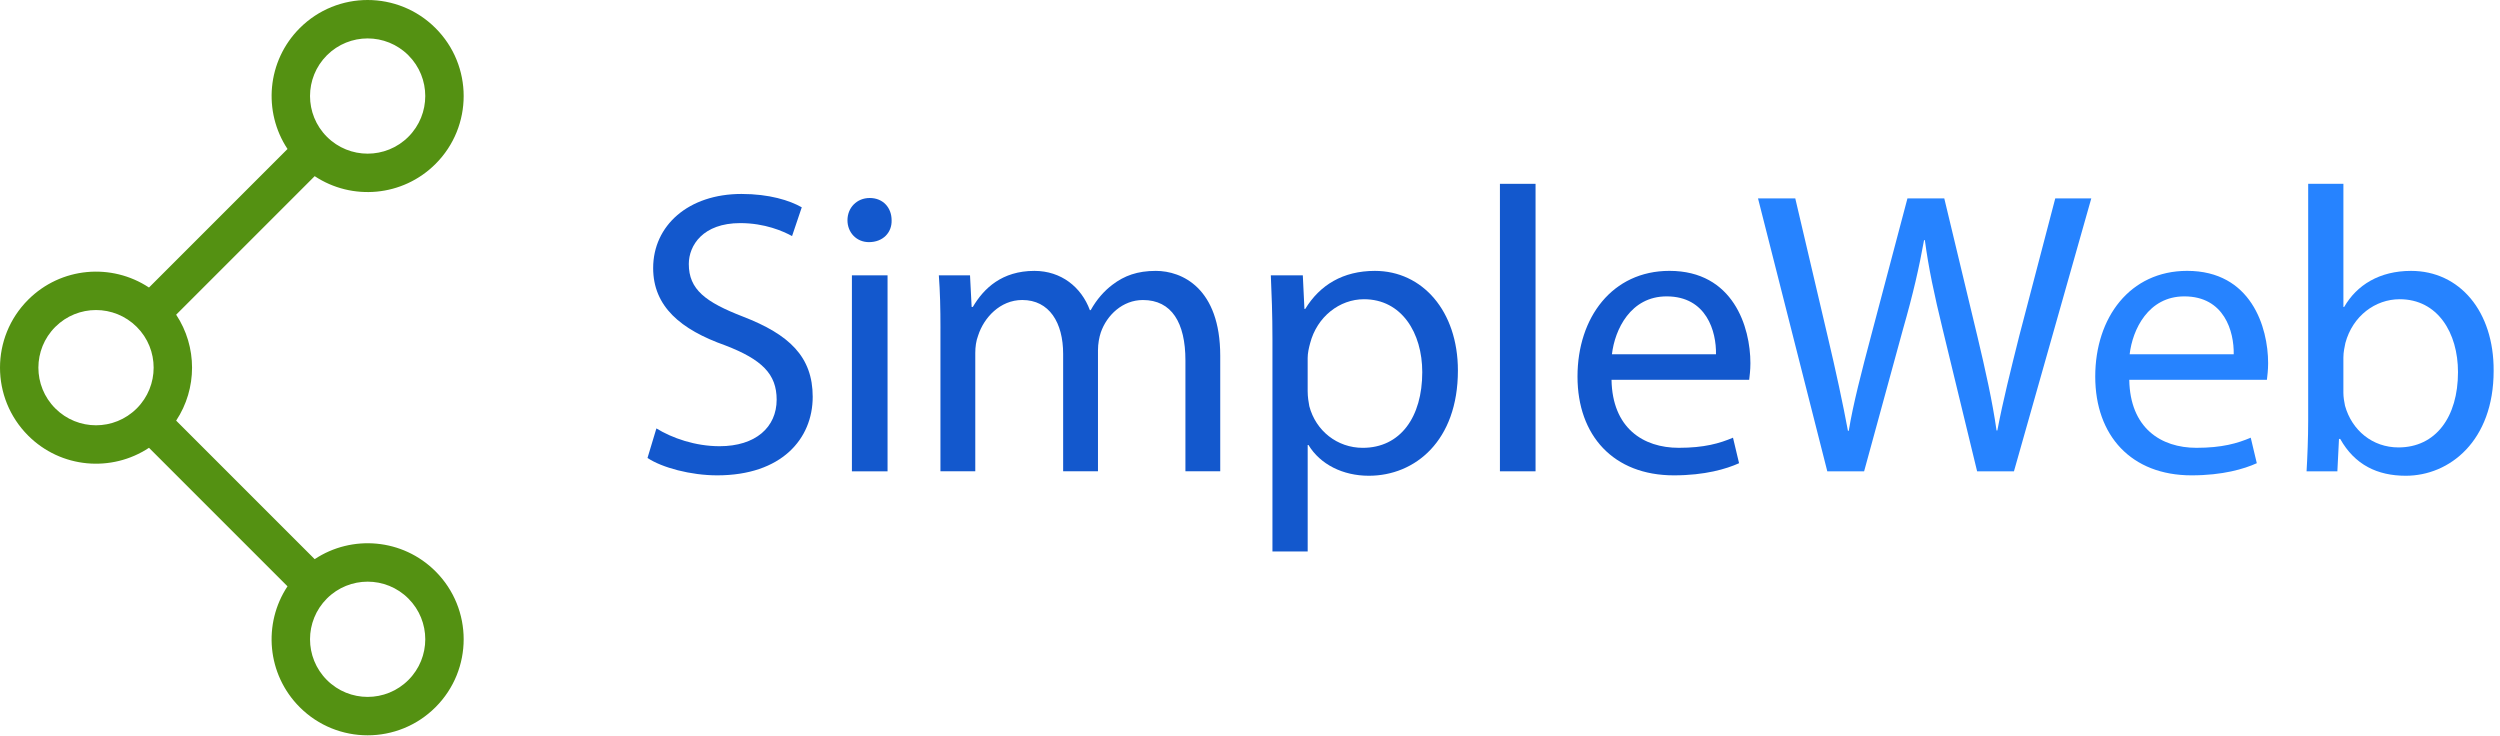
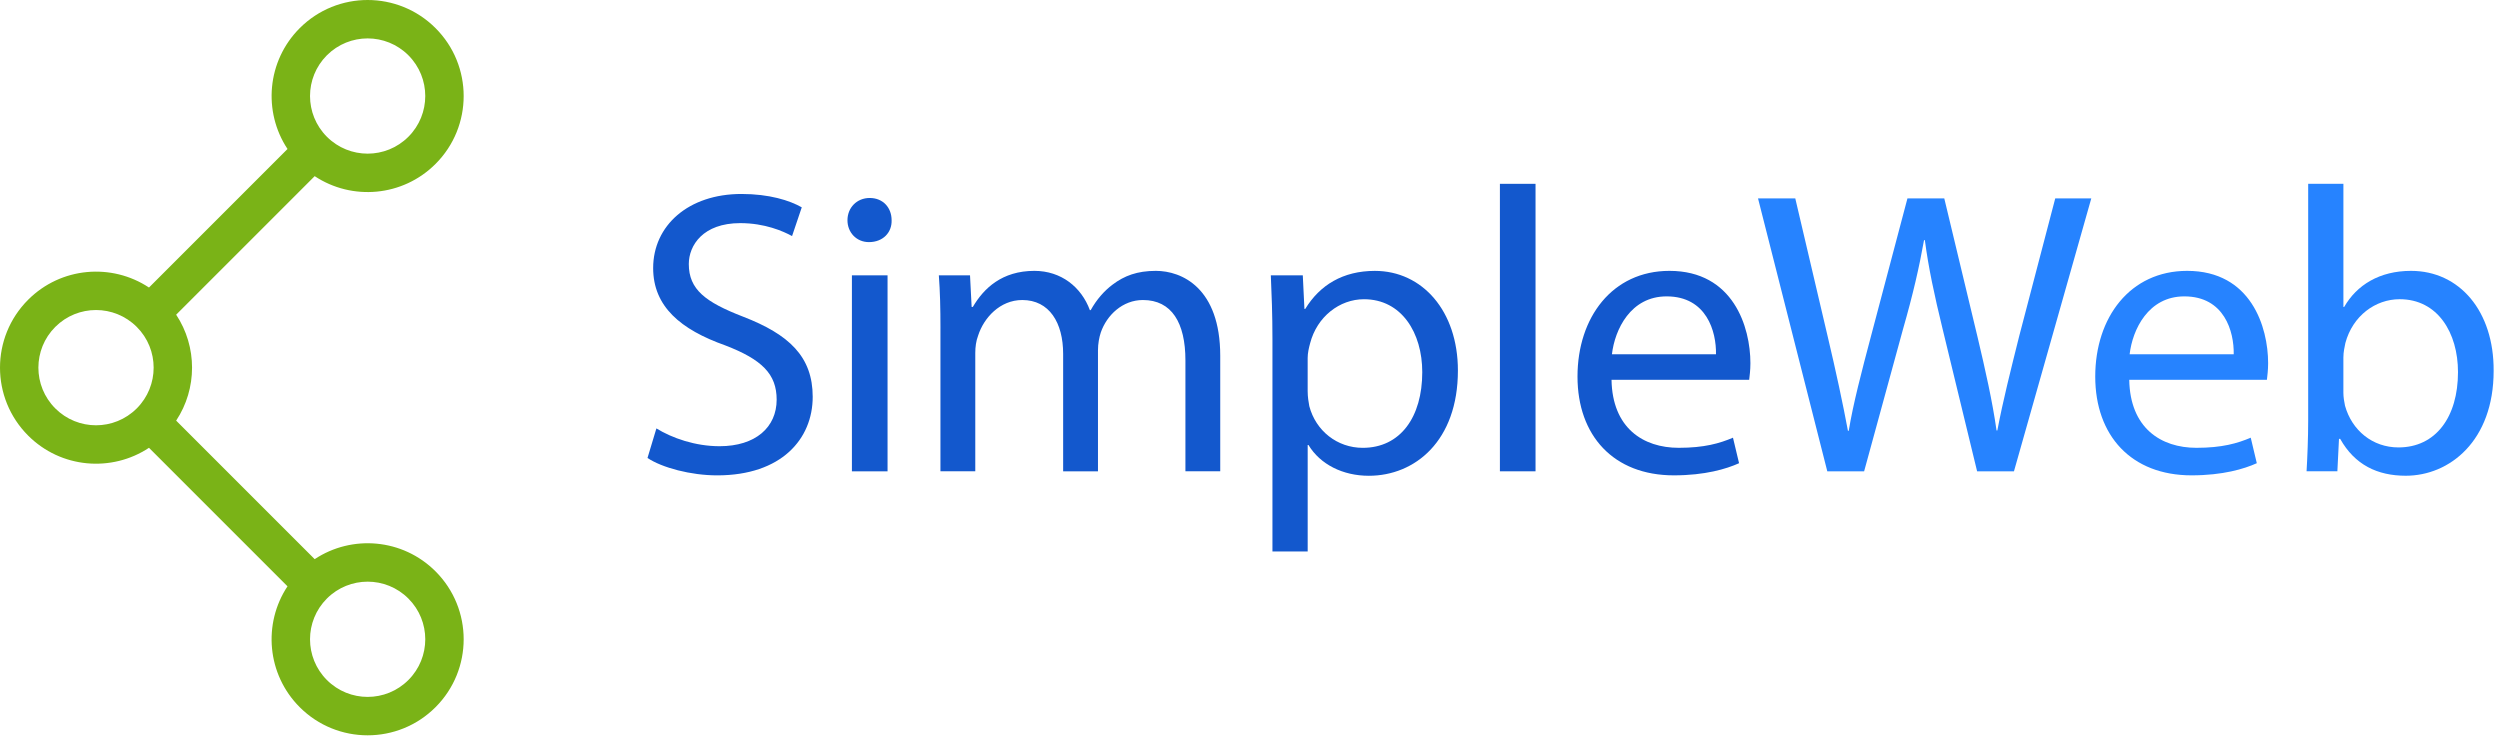
- <svg xmlns="http://www.w3.org/2000/svg" version="1.1" id="Layer_1" x="0px" y="0px" width="136px" height="40px" viewBox="0 0 136 40" enable-background="new 0 0 136 40" xml:space="preserve">
-   <path fill="#549112" d="M16.306,1.53c-1.787,1.787-2.009,4.547-0.665,6.575L8.105,15.642  c-2.029-1.344-4.788-1.122-6.575,0.665c-2.04,2.04-2.04,5.348,0,7.388  c1.787,1.788,4.546,2.009,6.575,0.665l7.535,7.535c-1.344,2.029-1.122,4.789,0.665,6.576  c2.04,2.04,5.348,2.04,7.388,0c2.041-2.041,2.041-5.348,0-7.389  c-1.787-1.786-4.546-2.008-6.574-0.664l-7.536-7.536c1.153-1.741,1.153-4.021,0-5.763l7.536-7.536  c2.028,1.344,4.787,1.122,6.574-0.665c2.041-2.04,2.041-5.348,0-7.388  C21.653-0.51,18.346-0.51,16.306,1.53z M22.216,32.561c1.225,1.224,1.225,3.208,0,4.432  c-1.224,1.225-3.208,1.225-4.433,0c-1.224-1.224-1.224-3.208,0-4.432  C19.008,31.336,20.992,31.336,22.216,32.561z M7.44,22.217c-1.225,1.225-3.209,1.225-4.433,0  c-1.225-1.225-1.225-3.208,0-4.433c1.224-1.224,3.208-1.224,4.433,0  C8.664,19.008,8.664,20.992,7.44,22.217z M22.216,7.441c-1.224,1.224-3.208,1.224-4.433,0  c-1.224-1.224-1.224-3.208,0-4.433c1.225-1.224,3.209-1.224,4.433,0  C23.44,4.232,23.44,6.217,22.216,7.441z" />
-   <g>
-     <path fill="#1358CD" d="M35.708,23.306c0.859,0.528,2.115,0.968,3.437,0.968   c1.961,0,3.105-1.034,3.105-2.533c0-1.388-0.792-2.181-2.797-2.952   c-2.423-0.858-3.921-2.114-3.921-4.207c0-2.313,1.916-4.031,4.802-4.031   c1.521,0,2.621,0.352,3.282,0.727l-0.528,1.564c-0.484-0.264-1.476-0.705-2.82-0.705   c-2.026,0-2.797,1.211-2.797,2.225c0,1.387,0.903,2.07,2.951,2.863   c2.512,0.97,3.789,2.181,3.789,4.361c0,2.291-1.696,4.273-5.198,4.273   c-1.433,0-2.996-0.417-3.789-0.946L35.708,23.306z" />
-     <path fill="#1358CD" d="M48.504,11.983c0.021,0.66-0.463,1.189-1.234,1.189   c-0.683,0-1.168-0.529-1.168-1.189c0-0.683,0.508-1.212,1.212-1.212   C48.041,10.771,48.504,11.3,48.504,11.983z M46.344,25.639V14.978h1.939v10.661H46.344z" />
-     <path fill="#1358CD" d="M51.161,17.864c0-1.102-0.022-2.005-0.088-2.886h1.696l0.088,1.718h0.066   c0.595-1.013,1.586-1.96,3.349-1.96c1.454,0,2.555,0.881,3.017,2.137h0.045   c0.33-0.595,0.749-1.058,1.189-1.388c0.639-0.484,1.344-0.749,2.357-0.749   c1.409,0,3.501,0.925,3.501,4.625v6.277h-1.894v-6.034c0-2.049-0.748-3.283-2.313-3.283   c-1.101,0-1.96,0.816-2.29,1.763c-0.088,0.264-0.154,0.617-0.154,0.969v6.585h-1.895v-6.388   c0-1.695-0.75-2.93-2.225-2.93c-1.212,0-2.093,0.97-2.401,1.938   c-0.11,0.287-0.154,0.618-0.154,0.948v6.431h-1.895V17.864z" />
-     <path fill="#1358CD" d="M69.221,18.459c0-1.366-0.044-2.467-0.088-3.481h1.74l0.088,1.828h0.044   c0.794-1.299,2.049-2.07,3.79-2.07c2.576,0,4.515,2.181,4.515,5.419   c0,3.833-2.335,5.726-4.846,5.726c-1.41,0-2.644-0.616-3.283-1.674H71.138V30H69.221V18.459z    M71.138,21.3c0,0.286,0.043,0.552,0.088,0.794c0.353,1.343,1.521,2.268,2.907,2.268   c2.049,0,3.238-1.673,3.238-4.119c0-2.137-1.123-3.965-3.172-3.965   c-1.322,0-2.555,0.947-2.93,2.401c-0.066,0.243-0.132,0.529-0.132,0.793V21.3z" />
-     <path fill="#1358CD" d="M81.596,10h1.938v15.639h-1.938V10z" />
-     <path fill="#1358CD" d="M87.667,20.661c0.044,2.621,1.718,3.7,3.657,3.7   c1.388,0,2.225-0.242,2.951-0.551l0.33,1.388c-0.683,0.31-1.851,0.661-3.546,0.661   c-3.282,0-5.243-2.158-5.243-5.374c0-3.217,1.895-5.75,5.001-5.75c3.479,0,4.405,3.062,4.405,5.022   c0,0.396-0.045,0.705-0.066,0.903H87.667z M93.35,19.273c0.023-1.233-0.506-3.15-2.687-3.15   c-1.961,0-2.819,1.807-2.974,3.15H93.35z" />
+ <svg xmlns="http://www.w3.org/2000/svg" version="1.1" x="0px" y="0px" width="136px" height="40px" viewBox="0 0 136 40" enable-background="new 0 0 136 40" xml:space="preserve">
+   <g id="Icon">
+     <path fill="#7AB317" d="M16.306,1.53c-1.787,1.787-2.009,4.547-0.665,6.575L8.105,15.642   c-2.029-1.344-4.788-1.122-6.575,0.665c-2.04,2.04-2.04,5.348,0,7.388   c1.787,1.788,4.546,2.009,6.575,0.665l7.535,7.535c-1.344,2.029-1.122,4.789,0.665,6.576   c2.04,2.04,5.348,2.04,7.388,0c2.041-2.041,2.041-5.348,0-7.389   c-1.787-1.786-4.546-2.008-6.574-0.664l-7.536-7.536c1.153-1.741,1.153-4.021,0-5.763l7.536-7.536   c2.028,1.344,4.787,1.122,6.574-0.665c2.041-2.04,2.041-5.348,0-7.388   C21.653-0.51,18.346-0.51,16.306,1.53z M22.216,32.561c1.225,1.224,1.225,3.208,0,4.432   c-1.224,1.225-3.208,1.225-4.433,0c-1.224-1.224-1.224-3.208,0-4.432   C19.008,31.336,20.992,31.336,22.216,32.561z M7.44,22.217c-1.225,1.225-3.209,1.225-4.433,0   c-1.225-1.225-1.225-3.209,0-4.433c1.224-1.225,3.208-1.225,4.433,0   C8.664,19.008,8.664,20.992,7.44,22.217z M22.216,7.44c-1.224,1.225-3.208,1.225-4.433,0   c-1.224-1.224-1.224-3.208,0-4.433c1.225-1.224,3.209-1.224,4.433,0   C23.44,4.232,23.44,6.217,22.216,7.44z" />
  </g>
-   <g>
-     <path fill="#2683FF" d="M99.405,25.639l-3.769-14.846h2.027l1.763,7.511   c0.44,1.851,0.837,3.702,1.102,5.133h0.044c0.242-1.476,0.704-3.238,1.211-5.154l1.982-7.49h2.004   l1.808,7.534c0.419,1.762,0.815,3.525,1.035,5.089h0.044c0.309-1.63,0.728-3.283,1.189-5.133   l1.961-7.49h1.96l-4.207,14.846h-2.004l-1.874-7.731c-0.462-1.895-0.77-3.348-0.969-4.846h-0.043   c-0.265,1.476-0.596,2.93-1.146,4.846l-2.115,7.731H99.405z" />
-     <path fill="#2683FF" d="M115.832,20.661c0.043,2.621,1.717,3.7,3.656,3.7   c1.388,0,2.225-0.242,2.952-0.551l0.33,1.388c-0.683,0.31-1.851,0.661-3.548,0.661   c-3.281,0-5.241-2.158-5.241-5.374c0-3.217,1.894-5.75,4.999-5.75c3.481,0,4.406,3.062,4.406,5.022   c0,0.396-0.045,0.705-0.066,0.903H115.832z M121.514,19.273c0.023-1.233-0.506-3.15-2.687-3.15   c-1.961,0-2.82,1.807-2.974,3.15H121.514z" />
-     <path fill="#2683FF" d="M125.477,25.639c0.043-0.726,0.088-1.805,0.088-2.753V10h1.916v6.696h0.043   c0.684-1.189,1.919-1.96,3.637-1.96c2.644,0,4.515,2.203,4.493,5.441   c0,3.811-2.399,5.704-4.78,5.704c-1.541,0-2.775-0.593-3.567-2.004h-0.066l-0.088,1.762H125.477z    M127.48,21.366c0,0.241,0.043,0.485,0.088,0.704c0.375,1.345,1.5,2.27,2.908,2.27   c2.027,0,3.239-1.651,3.239-4.097c0-2.137-1.103-3.965-3.173-3.965   c-1.32,0-2.555,0.903-2.953,2.38c-0.043,0.22-0.109,0.484-0.109,0.793V21.366z" />
+   <g id="Text">
+     <g>
+       <path fill="#1358CD" d="M35.708,23.306c0.859,0.528,2.115,0.968,3.437,0.968    c1.961,0,3.105-1.034,3.105-2.533c0-1.388-0.792-2.181-2.797-2.952    c-2.423-0.858-3.921-2.114-3.921-4.206c0-2.313,1.916-4.031,4.802-4.031    c1.521,0,2.621,0.352,3.282,0.727l-0.528,1.563c-0.484-0.264-1.476-0.704-2.82-0.704    c-2.026,0-2.797,1.211-2.797,2.225c0,1.387,0.903,2.07,2.951,2.863    c2.512,0.97,3.789,2.181,3.789,4.361c0,2.291-1.696,4.273-5.198,4.273    c-1.433,0-2.996-0.417-3.789-0.946L35.708,23.306z" />
+       <path fill="#1358CD" d="M48.504,11.982c0.021,0.66-0.463,1.189-1.234,1.189    c-0.683,0-1.168-0.529-1.168-1.189c0-0.683,0.508-1.212,1.212-1.212    C48.041,10.771,48.504,11.3,48.504,11.982z M46.344,25.639V14.978h1.939v10.661H46.344z" />
+       <path fill="#1358CD" d="M51.161,17.863c0-1.102-0.022-2.005-0.088-2.886h1.696l0.088,1.719h0.066    c0.595-1.014,1.586-1.961,3.349-1.961c1.454,0,2.555,0.882,3.017,2.137h0.045    c0.33-0.595,0.749-1.058,1.189-1.388c0.639-0.484,1.344-0.749,2.357-0.749    c1.409,0,3.501,0.926,3.501,4.626v6.277h-1.894v-6.034c0-2.049-0.748-3.283-2.313-3.283    c-1.101,0-1.96,0.815-2.29,1.763c-0.088,0.265-0.154,0.617-0.154,0.969v6.586h-1.895v-6.388    c0-1.695-0.75-2.93-2.225-2.93c-1.212,0-2.093,0.97-2.401,1.938    c-0.11,0.287-0.154,0.617-0.154,0.947v6.432h-1.895V17.863z" />
+       <path fill="#1358CD" d="M69.221,18.459c0-1.366-0.044-2.468-0.088-3.481h1.739l0.089,1.828h0.044    c0.793-1.299,2.049-2.07,3.789-2.07c2.577,0,4.516,2.181,4.516,5.419    c0,3.834-2.336,5.727-4.846,5.727c-1.41,0-2.644-0.616-3.283-1.674H71.138V30H69.221V18.459z     M71.138,21.3c0,0.286,0.043,0.552,0.088,0.794c0.352,1.343,1.52,2.268,2.907,2.268    c2.049,0,3.238-1.673,3.238-4.119c0-2.137-1.123-3.965-3.172-3.965    c-1.322,0-2.556,0.947-2.93,2.401c-0.066,0.242-0.132,0.528-0.132,0.793V21.3z" />
+       <path fill="#1358CD" d="M81.595,10h1.938v15.639h-1.938V10z" />
+       <path fill="#1358CD" d="M87.667,20.661c0.044,2.621,1.718,3.7,3.656,3.7    c1.389,0,2.226-0.242,2.951-0.551l0.331,1.388c-0.683,0.31-1.851,0.661-3.546,0.661    c-3.282,0-5.243-2.158-5.243-5.374c0-3.217,1.895-5.75,5.001-5.75c3.479,0,4.405,3.062,4.405,5.022    c0,0.396-0.045,0.705-0.066,0.903H87.667z M93.35,19.273c0.022-1.233-0.506-3.15-2.687-3.15    c-1.961,0-2.819,1.807-2.974,3.15H93.35z" />
+     </g>
+     <g>
+       <path fill="#2683FF" d="M99.405,25.639l-3.769-14.847h2.027l1.763,7.512    c0.44,1.851,0.837,3.702,1.102,5.133h0.043c0.242-1.476,0.705-3.238,1.212-5.154l1.982-7.49    h2.004l1.808,7.534c0.418,1.762,0.815,3.525,1.035,5.089h0.044    c0.308-1.63,0.728-3.283,1.189-5.133l1.96-7.49h1.961l-4.207,14.847h-2.004l-1.874-7.731    c-0.462-1.895-0.771-3.348-0.969-4.846h-0.044c-0.264,1.477-0.595,2.93-1.145,4.846l-2.115,7.731    H99.405z" />
+       <path fill="#2683FF" d="M115.831,20.661c0.044,2.621,1.718,3.7,3.657,3.7    c1.388,0,2.225-0.242,2.952-0.551l0.33,1.388c-0.684,0.31-1.851,0.661-3.548,0.661    c-3.281,0-5.241-2.158-5.241-5.374c0-3.217,1.894-5.75,4.999-5.75c3.481,0,4.406,3.062,4.406,5.022    c0,0.396-0.045,0.705-0.066,0.903H115.831z M121.514,19.273c0.023-1.233-0.506-3.15-2.687-3.15    c-1.961,0-2.82,1.807-2.975,3.15H121.514z" />
+       <path fill="#2683FF" d="M125.477,25.639c0.043-0.726,0.088-1.805,0.088-2.753V10h1.916v6.696h0.043    c0.684-1.189,1.919-1.961,3.636-1.961c2.645,0,4.516,2.203,4.494,5.441    c0,3.812-2.4,5.704-4.78,5.704c-1.542,0-2.775-0.593-3.567-2.004h-0.066l-0.088,1.762H125.477z     M127.48,21.366c0,0.241,0.043,0.485,0.088,0.704c0.375,1.345,1.499,2.27,2.908,2.27    c2.027,0,3.239-1.651,3.239-4.098c0-2.137-1.103-3.965-3.173-3.965    c-1.321,0-2.555,0.903-2.953,2.38c-0.043,0.22-0.109,0.483-0.109,0.793V21.366z" />
+     </g>
  </g>
</svg>
